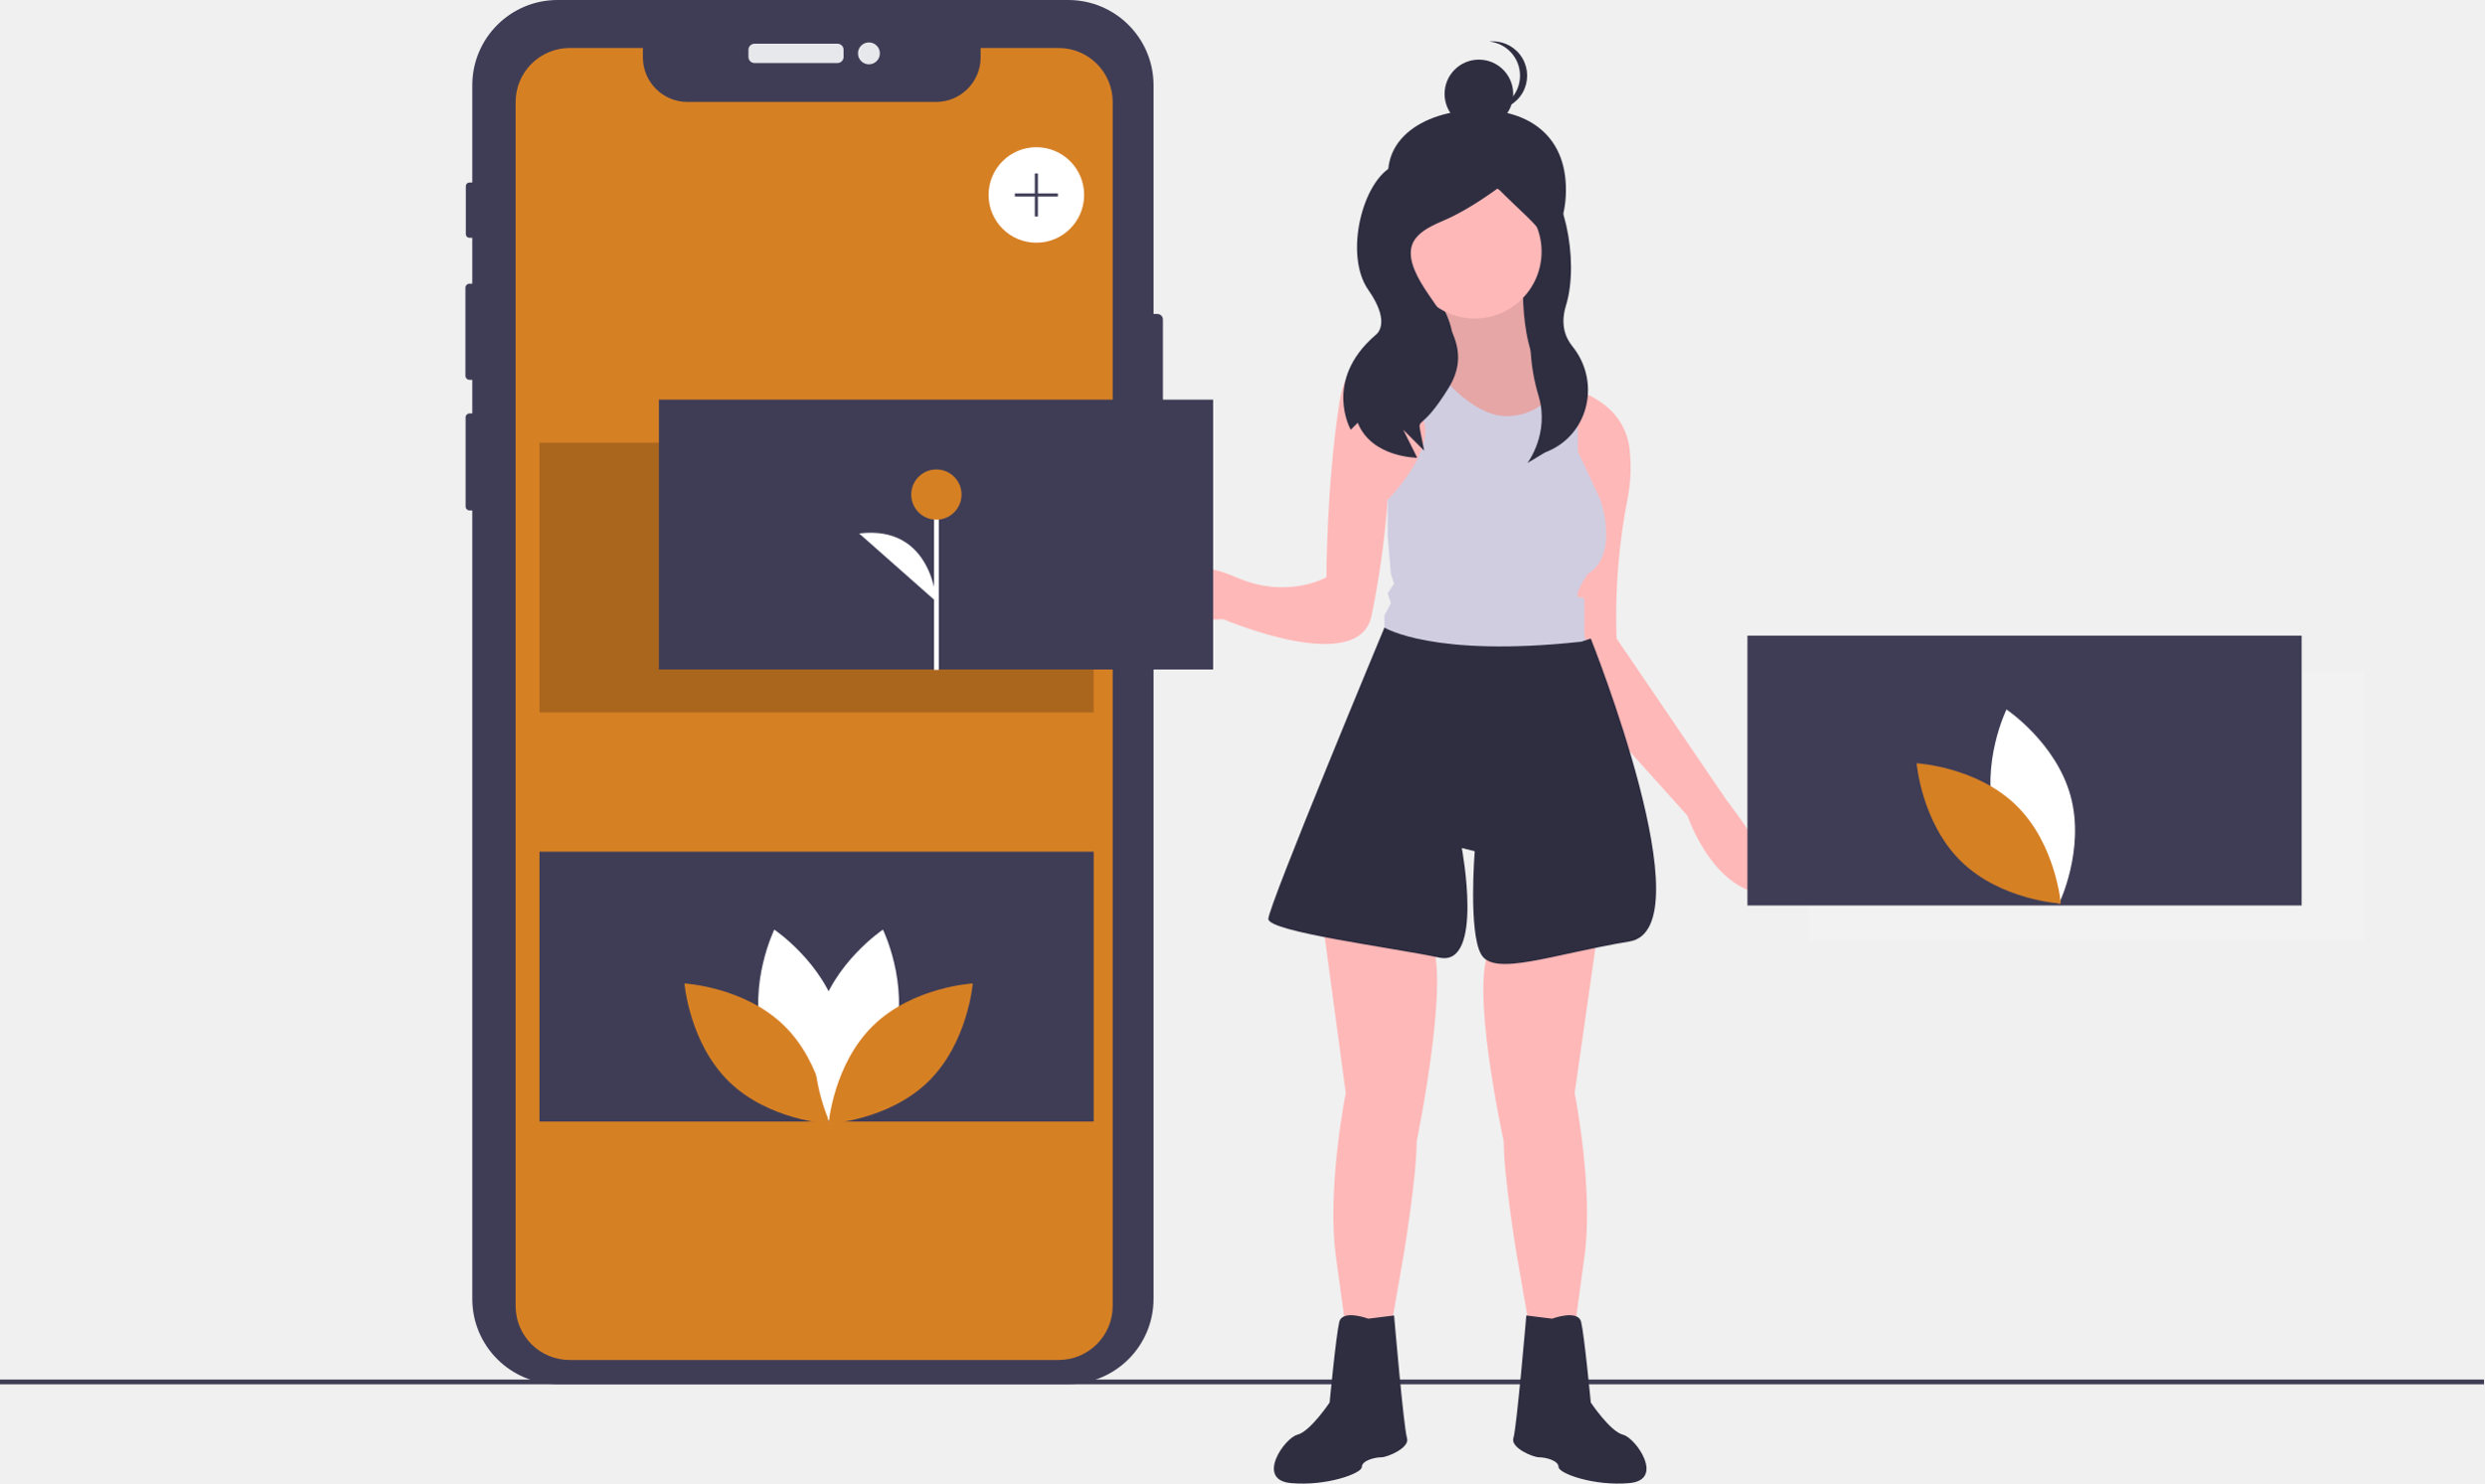
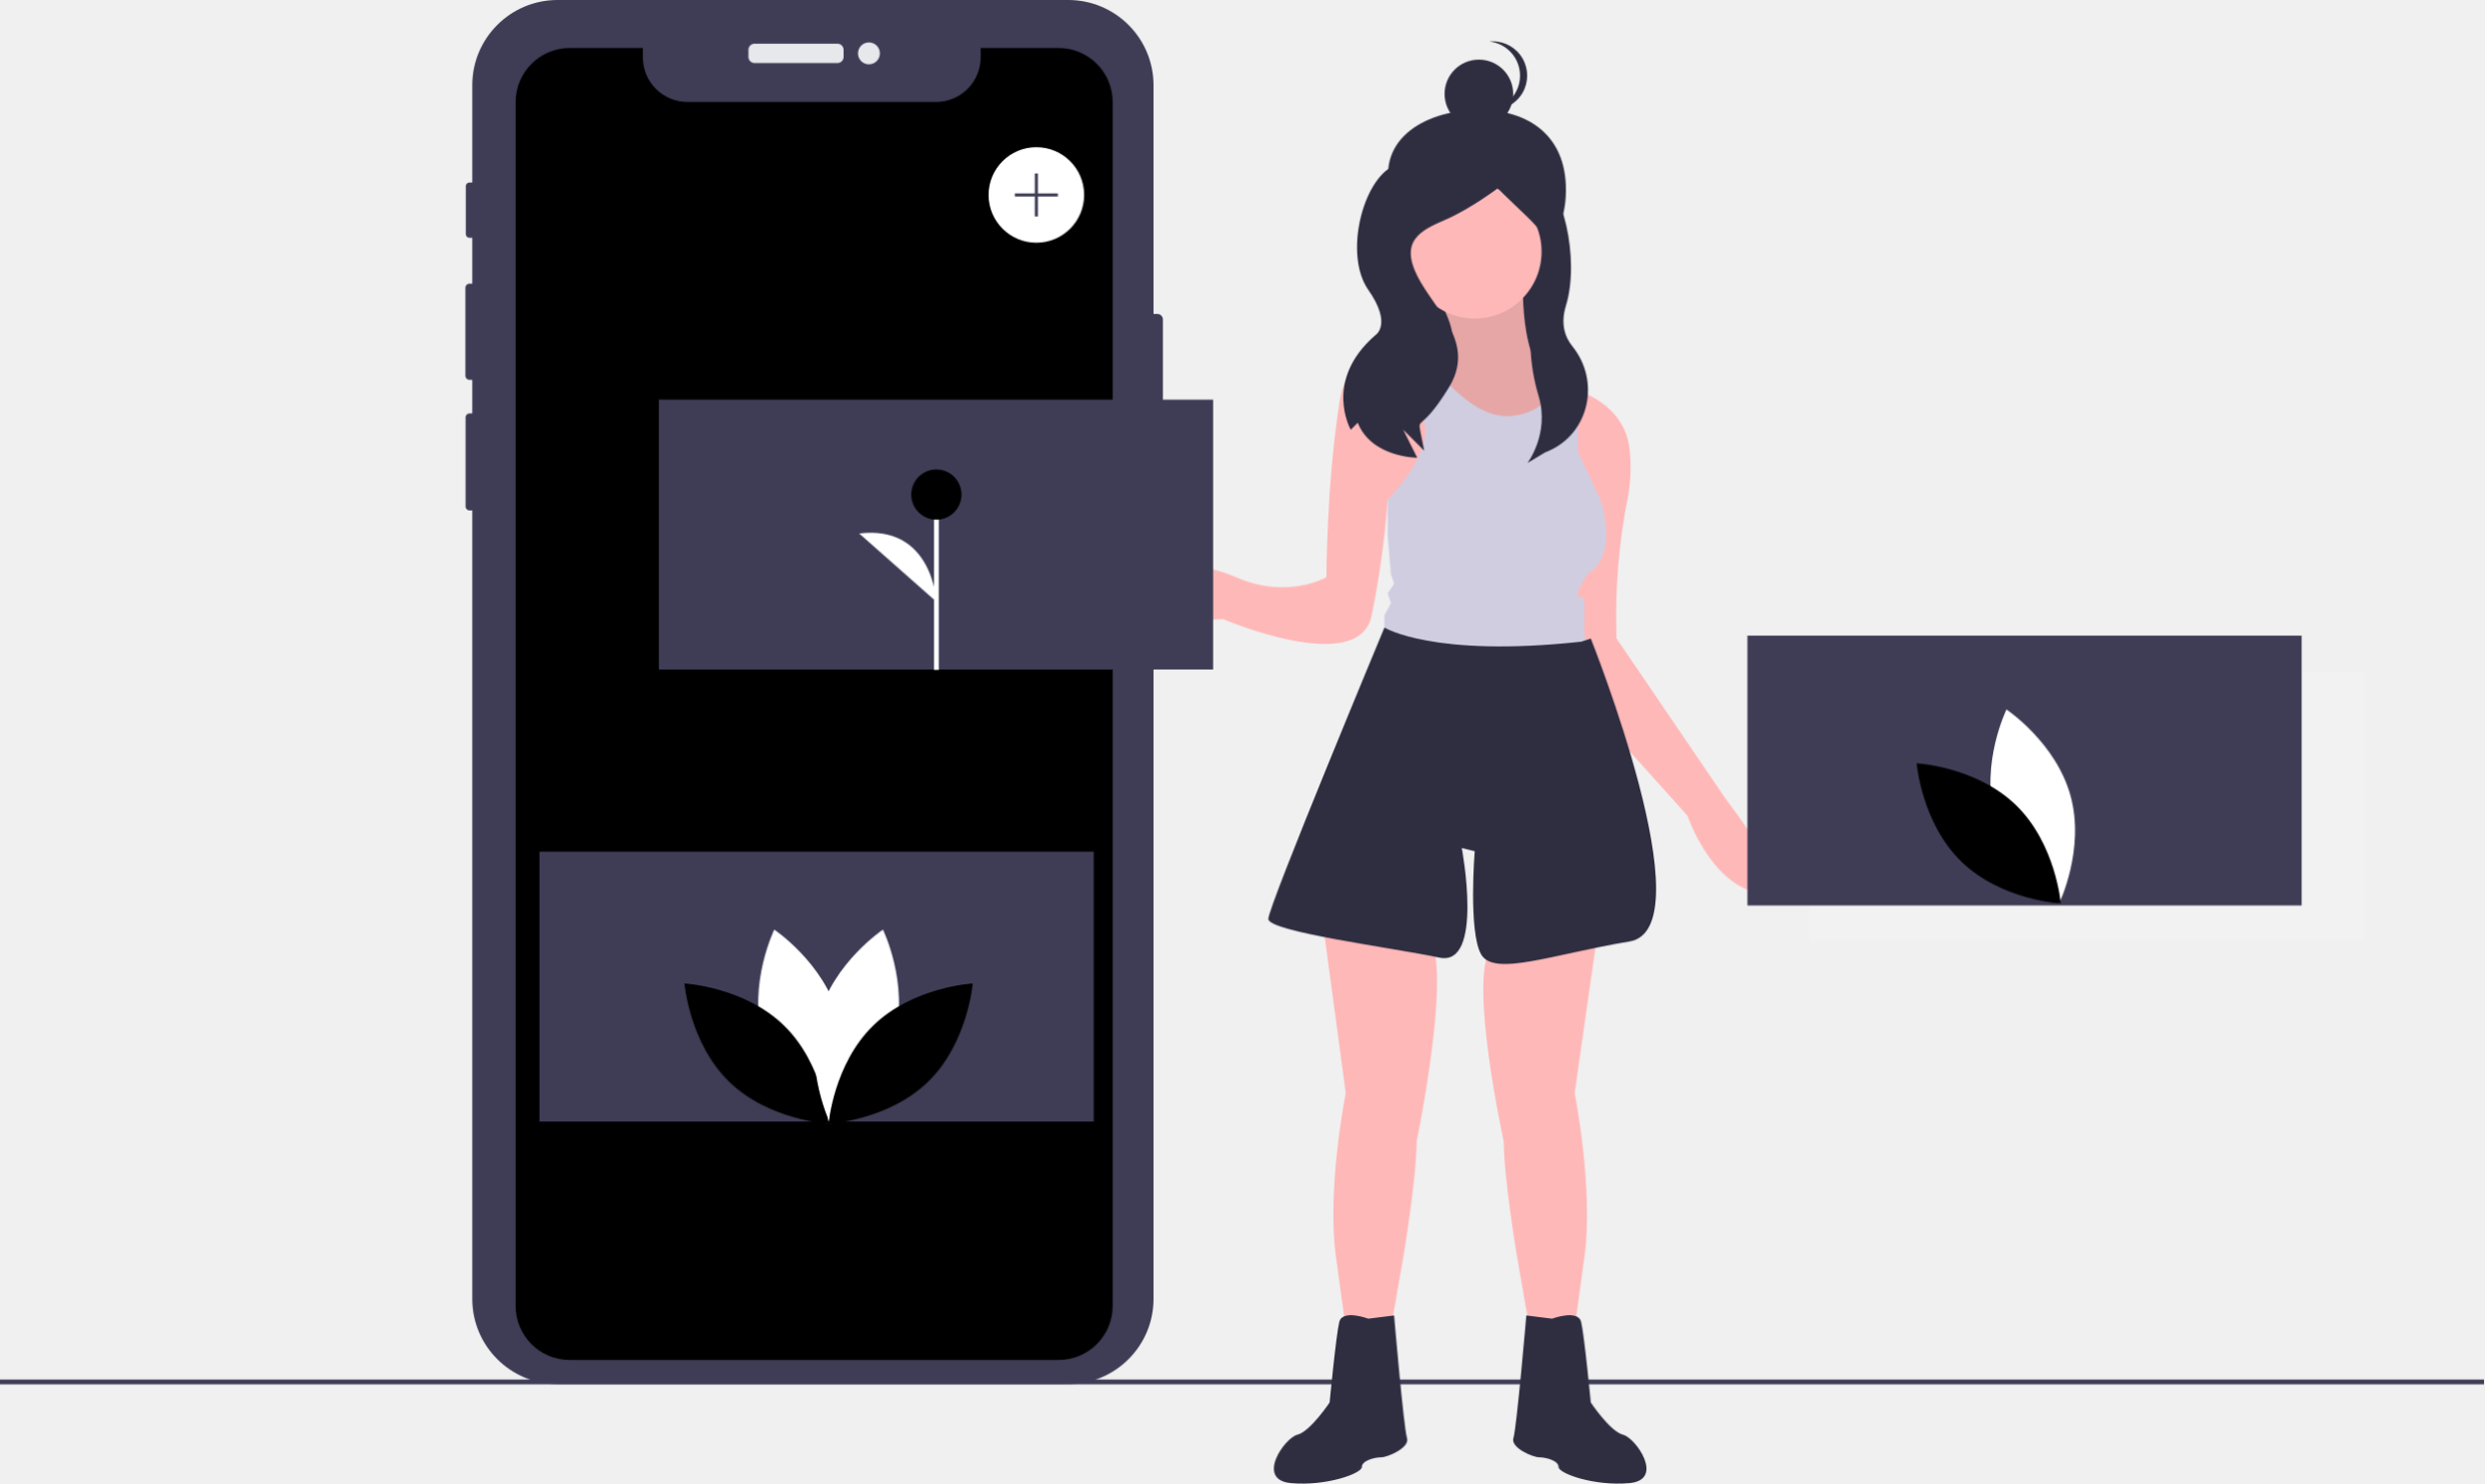
<svg xmlns="http://www.w3.org/2000/svg" id="a843d524-97c3-496f-96e4-6ebb49b633ff" data-name="Layer 1" width="1039.828" height="621.234" viewBox="0 0 1039.828 621.234">
  <rect y="577.662" width="1039.828" height="2" fill="#3f3d56" />
  <rect x="669.685" y="216.924" width="59.473" height="86.672" transform="translate(1318.757 381.1376) rotate(-180)" fill="#2f2e41" />
  <path d="M717.664,256.905s-2.237,42.791,17.548,44.545c13.843,1.228-26.997,39.146-26.997,39.146l-35.096-48.595s26.308,2.694,9.449-26.997Z" transform="translate(-80.08618 -139.3828)" fill="#ffb8b8" />
  <path d="M673.117,292.006l11.09,15.36,24.01,33.23s20.05-18.62,27.29-30.18c2.72-4.35,3.64-7.7,1-8.69a.06.06,0,0,0-.04-.01,4.286,4.286,0,0,0-1.18-.26.418.418,0,0,0-.07-.01,12.56,12.56,0,0,1-3.37-.76c-16.16-6.04-14.18-43.78-14.18-43.78l-35.1,8.1c11.25,19.81,3.28,25.21-3.27,26.6a21.851,21.851,0,0,1-4.37.46C673.817,292.076,673.117,292.006,673.117,292.006Z" transform="translate(-80.08618 -139.3828)" opacity="0.1" />
  <path d="M662.8,221.761c6.426,19.025,16.279,36.36,36.36,36.36S734.389,241.81,735.52,221.761c1.446-25.619-15.816-36.466-36.36-36.36C674.89,185.526,655.174,199.183,662.8,221.761Z" transform="translate(-80.08618 -139.3828)" fill="#2f2e41" />
  <path d="M748.711,530.927l-9.449,66.143s8.099,40.496,4.05,68.843l-4.05,29.697H720.364l-5.399-31.047s-5.399-32.397-5.399-47.245c0,0-14.848-67.493-5.399-80.992Z" transform="translate(-80.08618 -139.3828)" fill="#ffb8b8" />
  <path d="M633.973,526.878l9.449,70.193s-8.099,40.496-4.05,68.843l4.05,29.697h18.898l5.399-31.047s5.399-32.397,5.399-47.245c0,0,14.848-71.543,5.399-85.041Z" transform="translate(-80.08618 -139.3828)" fill="#ffb8b8" />
  <path d="M652.871,691.561s-10.799-4.05-12.149,1.35-4.05,33.747-4.05,33.747-8.099,12.149-13.499,13.499-17.548,18.898-2.7,20.248,29.697-4.05,29.697-6.749,5.399-4.05,8.099-4.05,12.149-4.05,10.799-8.099-5.399-51.295-5.399-51.295Z" transform="translate(-80.08618 -139.3828)" fill="#2f2e41" />
  <path d="M729.813,691.561s10.799-4.05,12.149,1.35,4.05,33.747,4.05,33.747,8.099,12.149,13.499,13.499,17.548,18.898,2.7,20.248-29.697-4.05-29.697-6.749-5.399-4.05-8.099-4.05-12.149-4.05-10.799-8.099,5.399-51.295,5.399-51.295Z" transform="translate(-80.08618 -139.3828)" fill="#2f2e41" />
  <circle cx="617.33" cy="105.374" r="27.99" fill="#ffb8b8" />
  <path d="M592.127,398.636s56.69,24.3,62.09-1.35a370.699,370.699,0,0,0,6.75-48.59.035.035,0,0,1,.02-.01c.79-.48,28.72-17.62,23.22-41.32a35.723,35.723,0,0,0-7.04-14.01s-.83-.54-2.24-1.29a44.784,44.784,0,0,0-5.11-2.33c-9.53-3.63-25.38-5.68-29.09,18.46-5.4,35.1-5.4,72.9-5.4,72.9s-16.2,9.45-37.8,0-43.2-4.05-44.55,8.1C551.627,401.336,592.127,398.636,592.127,398.636Z" transform="translate(-80.08618 -139.3828)" fill="#ffb8b8" />
  <path d="M735.217,301.446l.29,8.97,3.22,101.12.54,16.8,47.24,52.65s9.45,28.34,29.7,32.39-13.5-39.14-13.5-39.14l-45.9-67.5-.07-2.27a256.594,256.594,0,0,1,4.7-56.39,67.623,67.623,0,0,0,.77-20.98c-1.88-15.06-14.27-21.59-21.59-24.16a36.947,36.947,0,0,0-4.11-1.21.06.06,0,0,0-.04-.01c-.61-.15-1.02-.23-1.18-.26A.418.418,0,0,0,735.217,301.446Z" transform="translate(-80.08618 -139.3828)" fill="#ffb8b8" />
  <path d="M659.617,398.636v5.4c19.68,24.05,63.24,12.69,79.11,7.5,3.73-1.22,5.93-2.1,5.93-2.1a13.964,13.964,0,0,1-1.35-5.4V391.896c0-4.05-1.34-1.35-2.69-2.7s4.04-9.45,4.04-9.45c13.5-8.1,5.4-31.05,5.4-31.05l-9.44-20.25v-25.51a36.947,36.947,0,0,0-4.11-1.21.06.06,0,0,0-.04-.01,4.286,4.286,0,0,0-1.18-.26.418.418,0,0,0-.07-.01,12.56,12.56,0,0,1-3.37-.76c-2.53,5.22-8.03,12.09-19.58,12.91-13.83.99-26.94-13.92-32.97-21.99a21.851,21.851,0,0,1-4.37.46,44.784,44.784,0,0,0-5.11-2.33l6,25.21c5.31,13.27-14.16,33.05-14.83,33.74a.035.035,0,0,0-.02.01v14.85l1.35,16.2,1.35,4.05-2.7,4.05,1.35,4.05-1.35,2.7C659.617,397.286,659.617,395.946,659.617,398.636Z" transform="translate(-80.08618 -139.3828)" fill="#d0cde1" />
  <path d="M741.962,408.09l4.05-1.35s48.595,121.488,16.198,126.887-56.694,14.848-62.094,5.399-2.7-43.196-2.7-43.196l-5.399-1.35s9.449,49.945-9.449,45.895-71.543-10.799-71.543-16.198,48.595-122.014,48.595-122.014S679.868,414.839,741.962,408.09Z" transform="translate(-80.08618 -139.3828)" fill="#2f2e41" />
  <circle cx="619.074" cy="39.32" r="14.353" fill="#2f2e41" />
  <path d="M716.383,171.049a14.353,14.353,0,0,0-12.917-14.28c.472-.047.951-.072,1.435-.072a14.353,14.353,0,1,1,0,28.705c-.485,0-.963-.026-1.435-.072A14.353,14.353,0,0,0,716.383,171.049Z" transform="translate(-80.08618 -139.3828)" fill="#2f2e41" />
  <path d="M710.718,208.716s.3-1.668,12.021,2.727,18.747,36.831,12.886,55.878c-2.362,7.676-.441,13.21,2.695,17.082,11.767,14.531,7.135,36.356-10.005,43.828q-.726.316-1.481.625l-7.326,4.395s9.339-12.288,4.665-28.006a80.589,80.589,0,0,1-1.454-41.256c.536-2.302,1.145-4.675,1.837-7.096,5.861-20.512,3.01-18.143-17.502-38.655,0,0-11.721,8.791-21.977,13.186s-19.047,8.791-11.721,23.442S698.264,282.705,686.543,301.751s-13.186,11.721-11.721,19.047h0l1.465,7.326-8.791-8.791,5.861,11.721s-19.047,0-24.907-14.651l-2.93,2.93s-11.721-20.512,10.256-39.558c0,0,7.326-4.395-2.93-19.047s-2.379-46.152,10.807-52.012S710.718,208.716,710.718,208.716Z" transform="translate(-80.08618 -139.3828)" fill="#2f2e41" />
  <path d="M566.889,273.143v65.68a2.296,2.296,0,0,1-2.29,2.29H562.969v342.15a35.702,35.702,0,0,1-35.7,35.7H313.479a35.693,35.693,0,0,1-35.69-35.7v-330.15H276.609a1.618,1.618,0,0,1-1.62-1.61V314.123a1.62,1.62,0,0,1,1.62-1.62h1.18V298.423h-1.19a1.696,1.696,0,0,1-1.69-1.7v-36.87a1.694,1.694,0,0,1,1.69-1.69h1.19v-19.22h-1.21a1.498,1.498,0,0,1-1.5-1.5v-20.12a1.507,1.507,0,0,1,1.5-1.51h1.21v-40.74a35.691,35.691,0,0,1,35.69-35.69H527.269a35.7,35.7,0,0,1,35.7,35.69v95.78h1.63A2.296,2.296,0,0,1,566.889,273.143Z" transform="translate(-80.08618 -139.3828)" fill="#3f3d56" />
  <rect x="313.306" y="18.307" width="39.823" height="8.086" rx="2.542" fill="#e6e8ec" />
  <circle cx="363.738" cy="22.35" r="4.587" fill="#e6e8ec" />
-   <path d="M545.874,182.133v504.09a22.65,22.65,0,0,1-22.65,22.64h-204.65a22.611,22.611,0,0,1-22.65-22.64v-504.09a22.649,22.649,0,0,1,22.65-22.65h30.63v3.93a18.65,18.65,0,0,0,18.65,18.65h104.08a18.65,18.65,0,0,0,18.65-18.65v-3.93h32.64A22.643,22.643,0,0,1,545.874,182.133Z" transform="translate(-80.08618 -139.3828)" fill="#d68024" />
+   <path d="M545.874,182.133v504.09a22.65,22.65,0,0,1-22.65,22.64h-204.65a22.611,22.611,0,0,1-22.65-22.64v-504.09a22.649,22.649,0,0,1,22.65-22.65h30.63v3.93a18.65,18.65,0,0,0,18.65,18.65h104.08a18.65,18.65,0,0,0,18.65-18.65v-3.93h32.64A22.643,22.643,0,0,1,545.874,182.133Z" transform="translate(-80.08618 -139.3828)" class="illustrationPrimary" />
  <rect x="225.828" y="185.351" width="232" height="113" opacity="0.2" />
  <rect x="757.49" y="281.16" width="232" height="113" fill="#f2f2f2" />
  <rect x="225.828" y="356.63" width="232" height="113" fill="#3f3d56" />
  <circle cx="433.828" cy="81.63" r="20" fill="#fff" />
  <polygon points="442.828 80.987 434.47 80.987 434.47 72.63 433.185 72.63 433.185 80.987 424.828 80.987 424.828 82.273 433.185 82.273 433.185 90.63 434.47 90.63 434.47 82.273 442.828 82.273 442.828 80.987" fill="#3f3d56" />
  <rect x="731.49" y="266.16" width="232" height="113" fill="#3f3d56" />
  <path d="M915.143,481.413c6.073,22.45,26.875,36.354,26.875,36.354s10.955-22.495,4.882-44.945S920.025,436.468,920.025,436.468,909.07,458.963,915.143,481.413Z" transform="translate(-80.08618 -139.3828)" fill="#fff" />
-   <path d="M924.067,476.588c16.665,16.223,18.7,41.16,18.7,41.16s-24.984-1.364-41.648-17.587-18.7-41.16-18.7-41.16S907.402,460.365,924.067,476.588Z" transform="translate(-80.08618 -139.3828)" fill="#d68024" />
+   <path d="M924.067,476.588c16.665,16.223,18.7,41.16,18.7,41.16s-24.984-1.364-41.648-17.587-18.7-41.16-18.7-41.16S907.402,460.365,924.067,476.588Z" transform="translate(-80.08618 -139.3828)" class="illustrationPrimary" />
  <path d="M399.322,573.604c6.073,22.45,26.875,36.354,26.875,36.354s10.955-22.495,4.882-44.945-26.875-36.354-26.875-36.354S393.249,551.153,399.322,573.604Z" transform="translate(-80.08618 -139.3828)" fill="#fff" />
-   <path d="M408.247,568.779c16.665,16.223,18.7,41.16,18.7,41.16s-24.984-1.364-41.648-17.587-18.7-41.16-18.7-41.16S391.582,552.556,408.247,568.779Z" transform="translate(-80.08618 -139.3828)" fill="#d68024" />
+   <path d="M408.247,568.779c16.665,16.223,18.7,41.16,18.7,41.16s-24.984-1.364-41.648-17.587-18.7-41.16-18.7-41.16S391.582,552.556,408.247,568.779Z" transform="translate(-80.08618 -139.3828)" class="illustrationPrimary" />
  <path d="M454.571,573.604c-6.073,22.45-26.875,36.354-26.875,36.354s-10.955-22.495-4.882-44.945,26.875-36.354,26.875-36.354S460.644,551.153,454.571,573.604Z" transform="translate(-80.08618 -139.3828)" fill="#fff" />
-   <path d="M445.647,568.779c-16.665,16.223-18.7,41.16-18.7,41.16s24.984-1.364,41.648-17.587,18.7-41.16,18.7-41.16S462.312,552.556,445.647,568.779Z" transform="translate(-80.08618 -139.3828)" fill="#d68024" />
+   <path d="M445.647,568.779c-16.665,16.223-18.7,41.16-18.7,41.16s24.984-1.364,41.648-17.587,18.7-41.16,18.7-41.16S462.312,552.556,445.647,568.779Z" transform="translate(-80.08618 -139.3828)" class="illustrationPrimary" />
  <rect x="275.828" y="167.351" width="232" height="113" fill="#3f3d56" />
  <rect x="390.975" y="206.095" width="2" height="74.411" fill="#fff" />
-   <circle cx="391.975" cy="207.094" r="10.523" fill="#d68024" />
+   <circle cx="391.975" cy="207.094" r="10.523" class="illustrationPrimary" />
  <path d="M472.062,391.338s-1.503-32.332-32.32-28.574" transform="translate(-80.08618 -139.3828)" fill="#fff" />
</svg>
